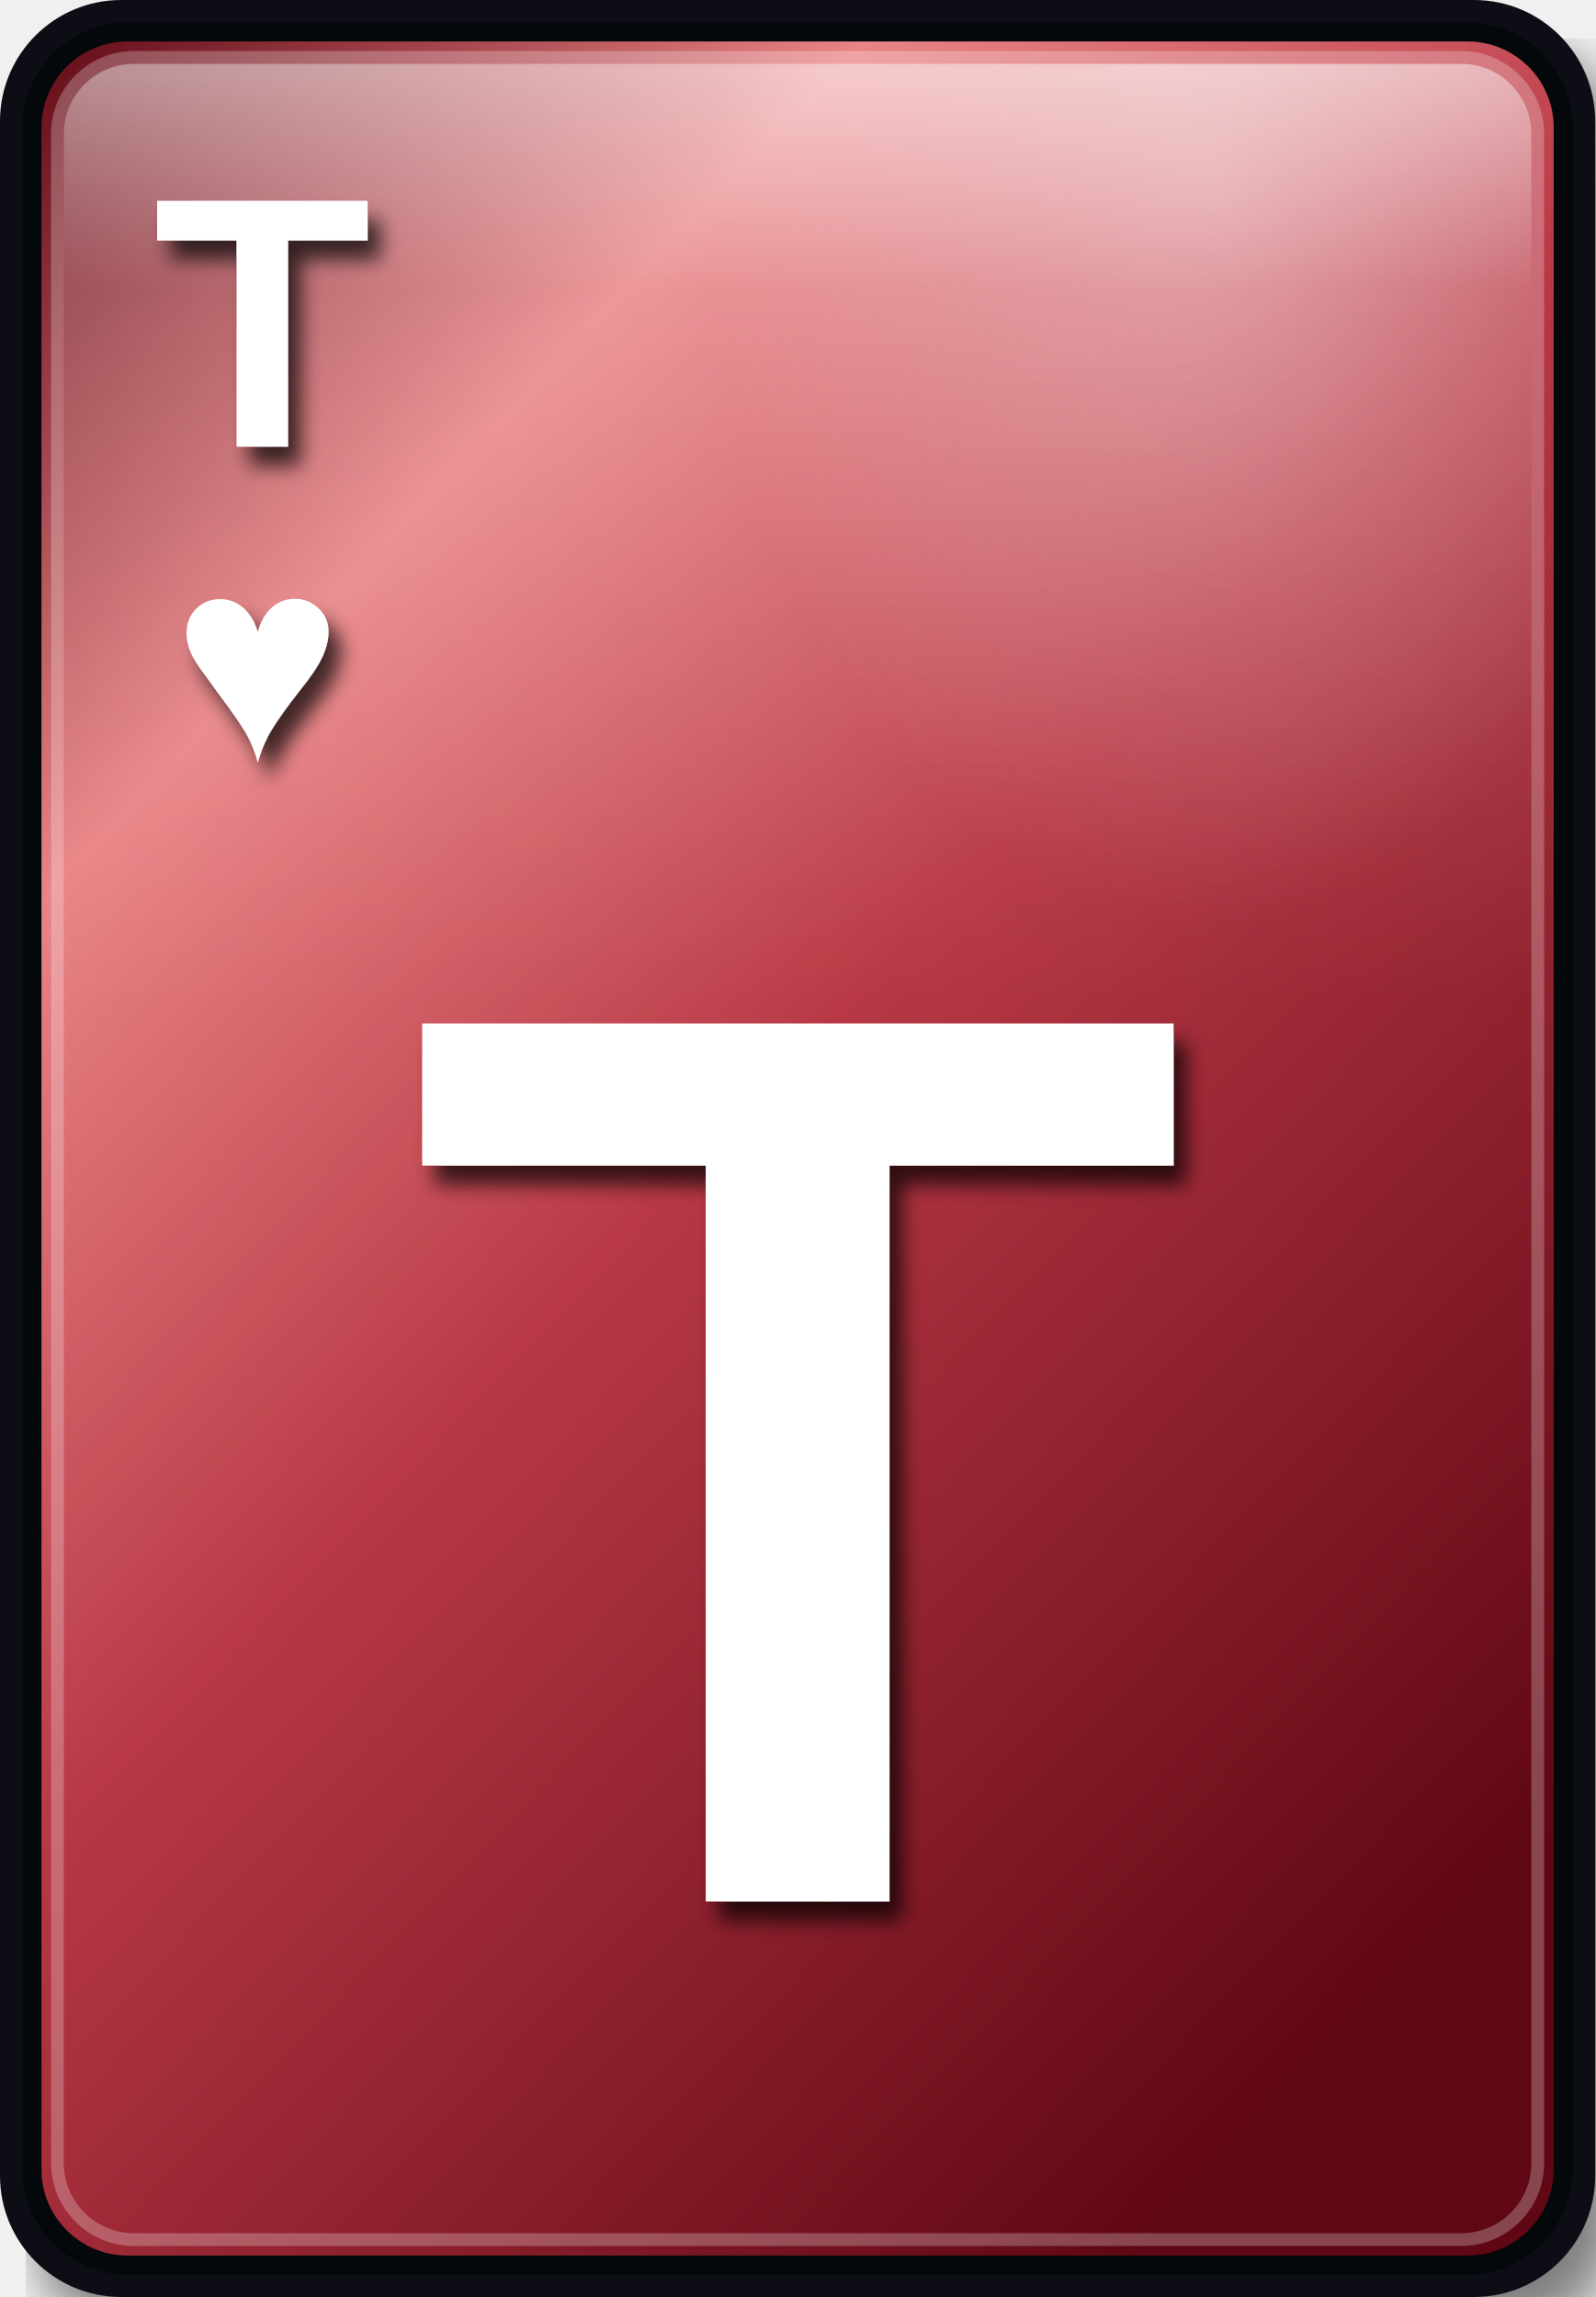
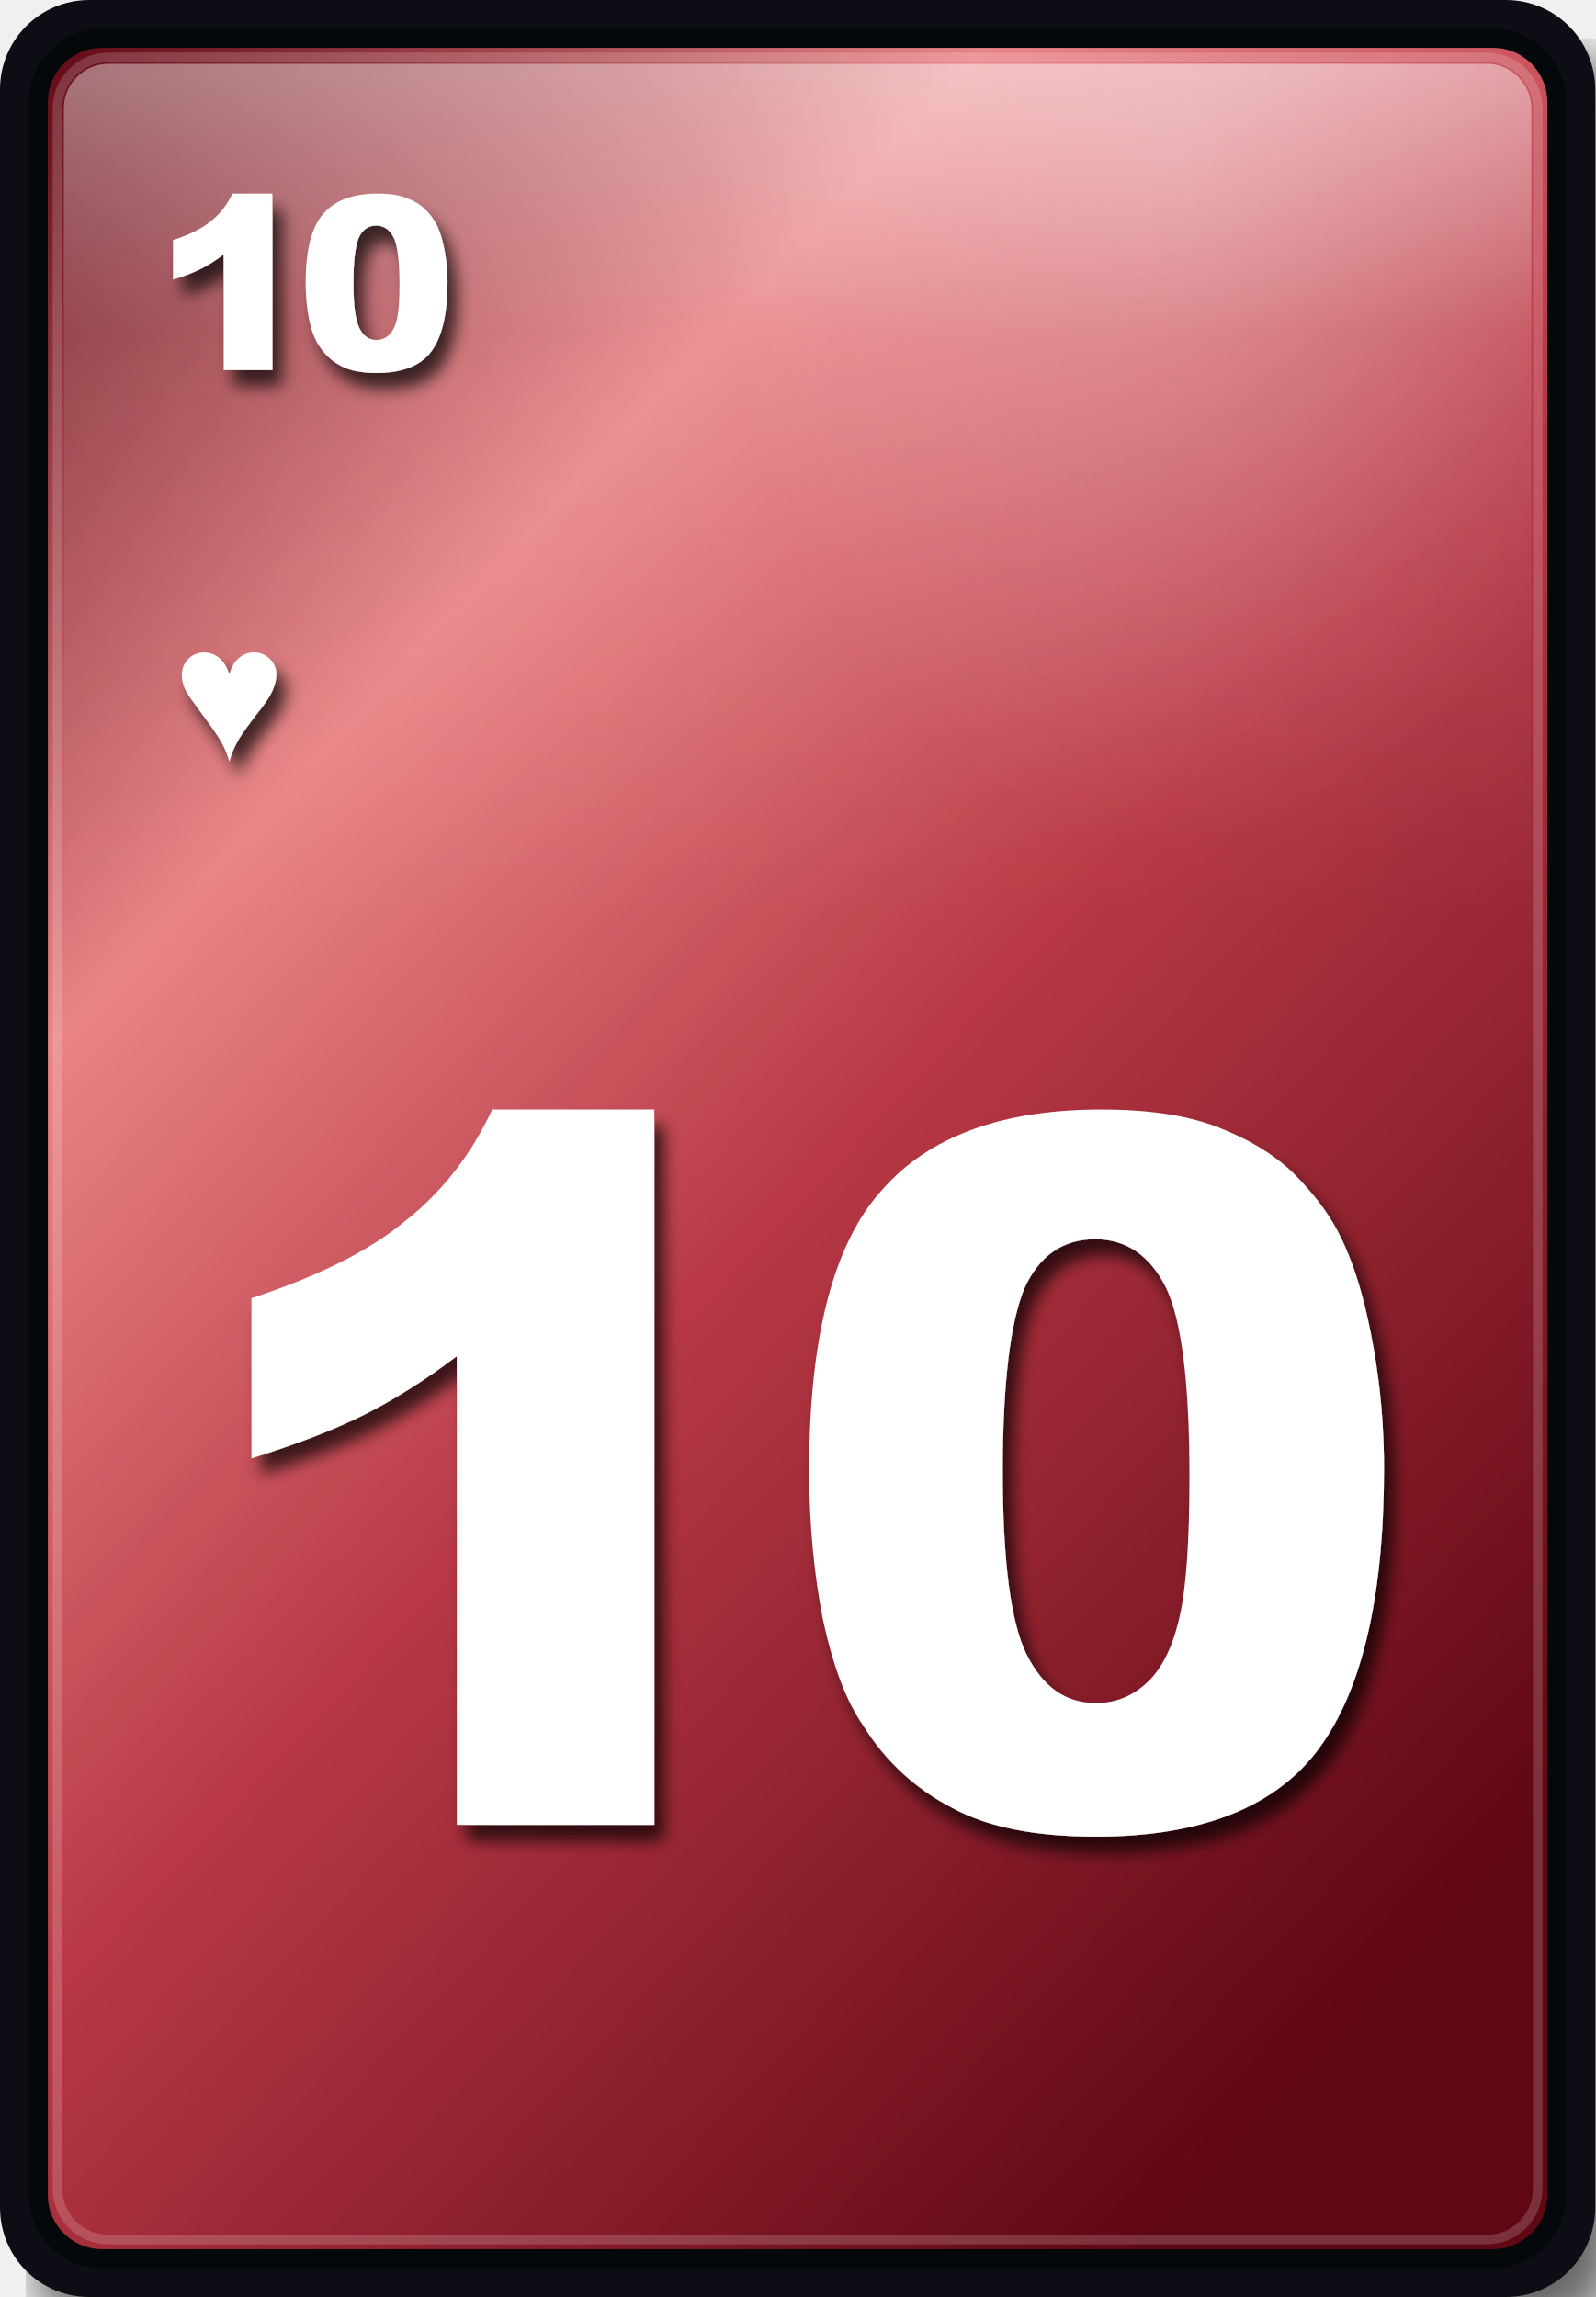
<svg xmlns="http://www.w3.org/2000/svg" viewBox="0 0 250 360">
-   <g transform="translate(0 0) scale(1)">
+   <g transform="translate(0 0) scale(1)" shape-rendering="geometricPrecision" text-rendering="geometricPrecision">
    <defs>
-       <linearGradient id="gradient-Th" x1="0" y1="0" x2="0.72" y2="1">
+       <linearGradient id="gradient-Th" x1="0" y1="0" x2=".72" y2="1">
        <stop stop-color="#5f0713" />
-         <stop offset=".26" stop-color="#e98486" />
-         <stop offset=".54" stop-color="#b83845" />
+         <stop offset=".3" stop-color="#e98486" />
+         <stop offset=".58" stop-color="#b83845" />
        <stop offset="1" stop-color="#5f0713" />
      </linearGradient>
      <linearGradient id="shine-Th" x1="0" y1="0" x2="0" y2="1">
-         <stop stop-color="#fff" stop-opacity=".52" />
-         <stop offset=".1" stop-color="#fff" stop-opacity=".16" />
-         <stop offset=".43" stop-color="#fff" stop-opacity="0" />
+         <stop stop-color="#fff" stop-opacity=".42" />
+         <stop offset=".12" stop-color="#fff" stop-opacity=".12" />
+         <stop offset=".39" stop-color="#fff" stop-opacity="0" />
      </linearGradient>
-       <radialGradient id="glow-Th" cx="78%" cy="5%" r="68%">
-         <stop stop-color="#fff" stop-opacity=".35" />
-         <stop offset=".5" stop-color="#fff" stop-opacity="0" />
+       <radialGradient id="glow-Th" cx="76%" cy="4%" r="66%">
+         <stop stop-color="#fff" stop-opacity=".22" />
+         <stop offset=".48" stop-color="#fff" stop-opacity="0" />
      </radialGradient>
-       <filter id="shadow-Th" x="-20%" y="-20%" width="140%" height="140%">
-         <feDropShadow dx="4" dy="6" stdDeviation="4" flood-color="#000" flood-opacity=".48" />
+       <filter id="shadow-Th" x="-20%" y="-20%" width="145%" height="150%">
+         <feDropShadow dx="4" dy="6" stdDeviation="4" flood-color="#000" flood-opacity=".58" />
      </filter>
-       <filter id="text-shadow-Th" x="-20%" y="-20%" width="140%" height="150%">
-         <feDropShadow dx="2" dy="3" stdDeviation="1.5" flood-color="#000" flood-opacity=".72" />
+       <filter id="text-shadow-Th" x="-25%" y="-25%" width="150%" height="155%">
+         <feDropShadow dx="1.5" dy="2.5" stdDeviation="1.2" flood-color="#000" flood-opacity=".7" />
      </filter>
    </defs>
-     <rect x="0" y="0" width="250" height="360" rx="19" fill="#0a0e14" filter="url(#shadow-Th)" />
-     <rect x="5" y="5" width="240" height="350" rx="15" fill="url(#gradient-Th)" stroke="#05080b" stroke-width="3" />
-     <rect x="9" y="9" width="232" height="342" rx="12" fill="none" stroke="#fff" stroke-opacity=".25" stroke-width="2" />
-     <rect x="10" y="10" width="230" height="340" rx="11" fill="url(#glow-Th)" />
-     <rect x="10" y="10" width="230" height="340" rx="11" fill="url(#shine-Th)" />
+     <rect x="0" y="0" width="250" height="360" rx="14" fill="#0a0e14" filter="url(#shadow-Th)" />
+     <rect x="6" y="6" width="238" height="348" rx="10" fill="url(#gradient-Th)" stroke="#05080b" stroke-width="3" />
+     <rect x="9" y="9" width="232" height="342" rx="8" fill="none" stroke="#fff" stroke-opacity=".17" stroke-width="1.5" />
+     <rect x="10" y="10" width="230" height="340" rx="7" fill="url(#glow-Th)" />
+     <rect x="10" y="10" width="230" height="340" rx="7" fill="url(#shine-Th)" />
    <g fill="#fff" filter="url(#text-shadow-Th)">
-       <text x="24" y="70" font-family="Arial Black, Arial, sans-serif" font-size="56" font-weight="900" letter-spacing="-3">T</text>
-       <text x="27" y="119" font-family="Georgia, 'Times New Roman', serif" font-size="45">♥</text>
-       <text x="125" y="298" text-anchor="middle" font-family="Arial Black, Arial, sans-serif" font-size="200" font-weight="900" letter-spacing="-7">T</text>
+       <path d="M0.492,-0.728L0.492,0 0.291,0 0.291,-0.477C0.258,-0.452 0.226,-0.432 0.196,-0.417 0.166,-0.402 0.127,-0.387 0.082,-0.373L0.082,-0.536C0.149,-0.558 0.202,-0.584 0.239,-0.615 0.277,-0.645 0.306,-0.683 0.327,-0.728z" transform="matrix(38 0 0 38 24 58)" />
+       <path d="M0.041,-0.361C0.041,-0.497 0.066,-0.592 0.115,-0.646 0.163,-0.701 0.238,-0.728 0.338,-0.728 0.387,-0.728 0.426,-0.722 0.457,-0.71 0.488,-0.698 0.513,-0.683 0.533,-0.664 0.552,-0.645 0.568,-0.625 0.579,-0.604 0.59,-0.583 0.599,-0.558 0.606,-0.53 0.619,-0.477 0.626,-0.421 0.626,-0.363 0.626,-0.233 0.604,-0.138 0.56,-0.078 0.516,-0.018 0.44,0.012 0.333,0.012 0.273,0.012 0.224,0.003 0.187,-0.017 0.15,-0.036 0.119,-0.064 0.096,-0.101 0.078,-0.127 0.065,-0.163 0.055,-0.209 0.046,-0.255 0.041,-0.306 0.041,-0.361z M0.238,-0.36C0.238,-0.269 0.246,-0.207 0.262,-0.174 0.279,-0.14 0.302,-0.124 0.333,-0.124 0.353,-0.124 0.37,-0.131 0.385,-0.145 0.4,-0.159 0.411,-0.181 0.418,-0.212 0.425,-0.243 0.428,-0.29 0.428,-0.355 0.428,-0.45 0.42,-0.514 0.404,-0.547 0.388,-0.579 0.364,-0.596 0.332,-0.596 0.299,-0.596 0.275,-0.579 0.26,-0.546 0.246,-0.512 0.238,-0.451 0.238,-0.36z" transform="matrix(38 0 0 38 46.3457 58)" />
+       <text x="27" y="119" font-family="Georgia, 'Times New Roman', serif" font-size="30">♥</text>
+       <path d="M0.492,-0.728L0.492,0 0.291,0 0.291,-0.477C0.258,-0.452 0.226,-0.432 0.196,-0.417 0.166,-0.402 0.127,-0.387 0.082,-0.373L0.082,-0.536C0.149,-0.558 0.202,-0.584 0.239,-0.615 0.277,-0.645 0.306,-0.683 0.327,-0.728z" transform="matrix(154 0 0 154 26.7832 286)" />
+       <path d="M0.041,-0.361C0.041,-0.497 0.066,-0.592 0.115,-0.646 0.163,-0.701 0.238,-0.728 0.338,-0.728 0.387,-0.728 0.426,-0.722 0.457,-0.71 0.488,-0.698 0.513,-0.683 0.533,-0.664 0.552,-0.645 0.568,-0.625 0.579,-0.604 0.59,-0.583 0.599,-0.558 0.606,-0.53 0.619,-0.477 0.626,-0.421 0.626,-0.363 0.626,-0.233 0.604,-0.138 0.56,-0.078 0.516,-0.018 0.44,0.012 0.333,0.012 0.273,0.012 0.224,0.003 0.187,-0.017 0.15,-0.036 0.119,-0.064 0.096,-0.101 0.078,-0.127 0.065,-0.163 0.055,-0.209 0.046,-0.255 0.041,-0.306 0.041,-0.361z M0.238,-0.36C0.238,-0.269 0.246,-0.207 0.262,-0.174 0.279,-0.14 0.302,-0.124 0.333,-0.124 0.353,-0.124 0.37,-0.131 0.385,-0.145 0.4,-0.159 0.411,-0.181 0.418,-0.212 0.425,-0.243 0.428,-0.29 0.428,-0.355 0.428,-0.45 0.42,-0.514 0.404,-0.547 0.388,-0.579 0.364,-0.596 0.332,-0.596 0.299,-0.596 0.275,-0.579 0.26,-0.546 0.246,-0.512 0.238,-0.451 0.238,-0.36z" transform="matrix(154 0 0 154 120.5 286)" />
    </g>
  </g>
</svg>
